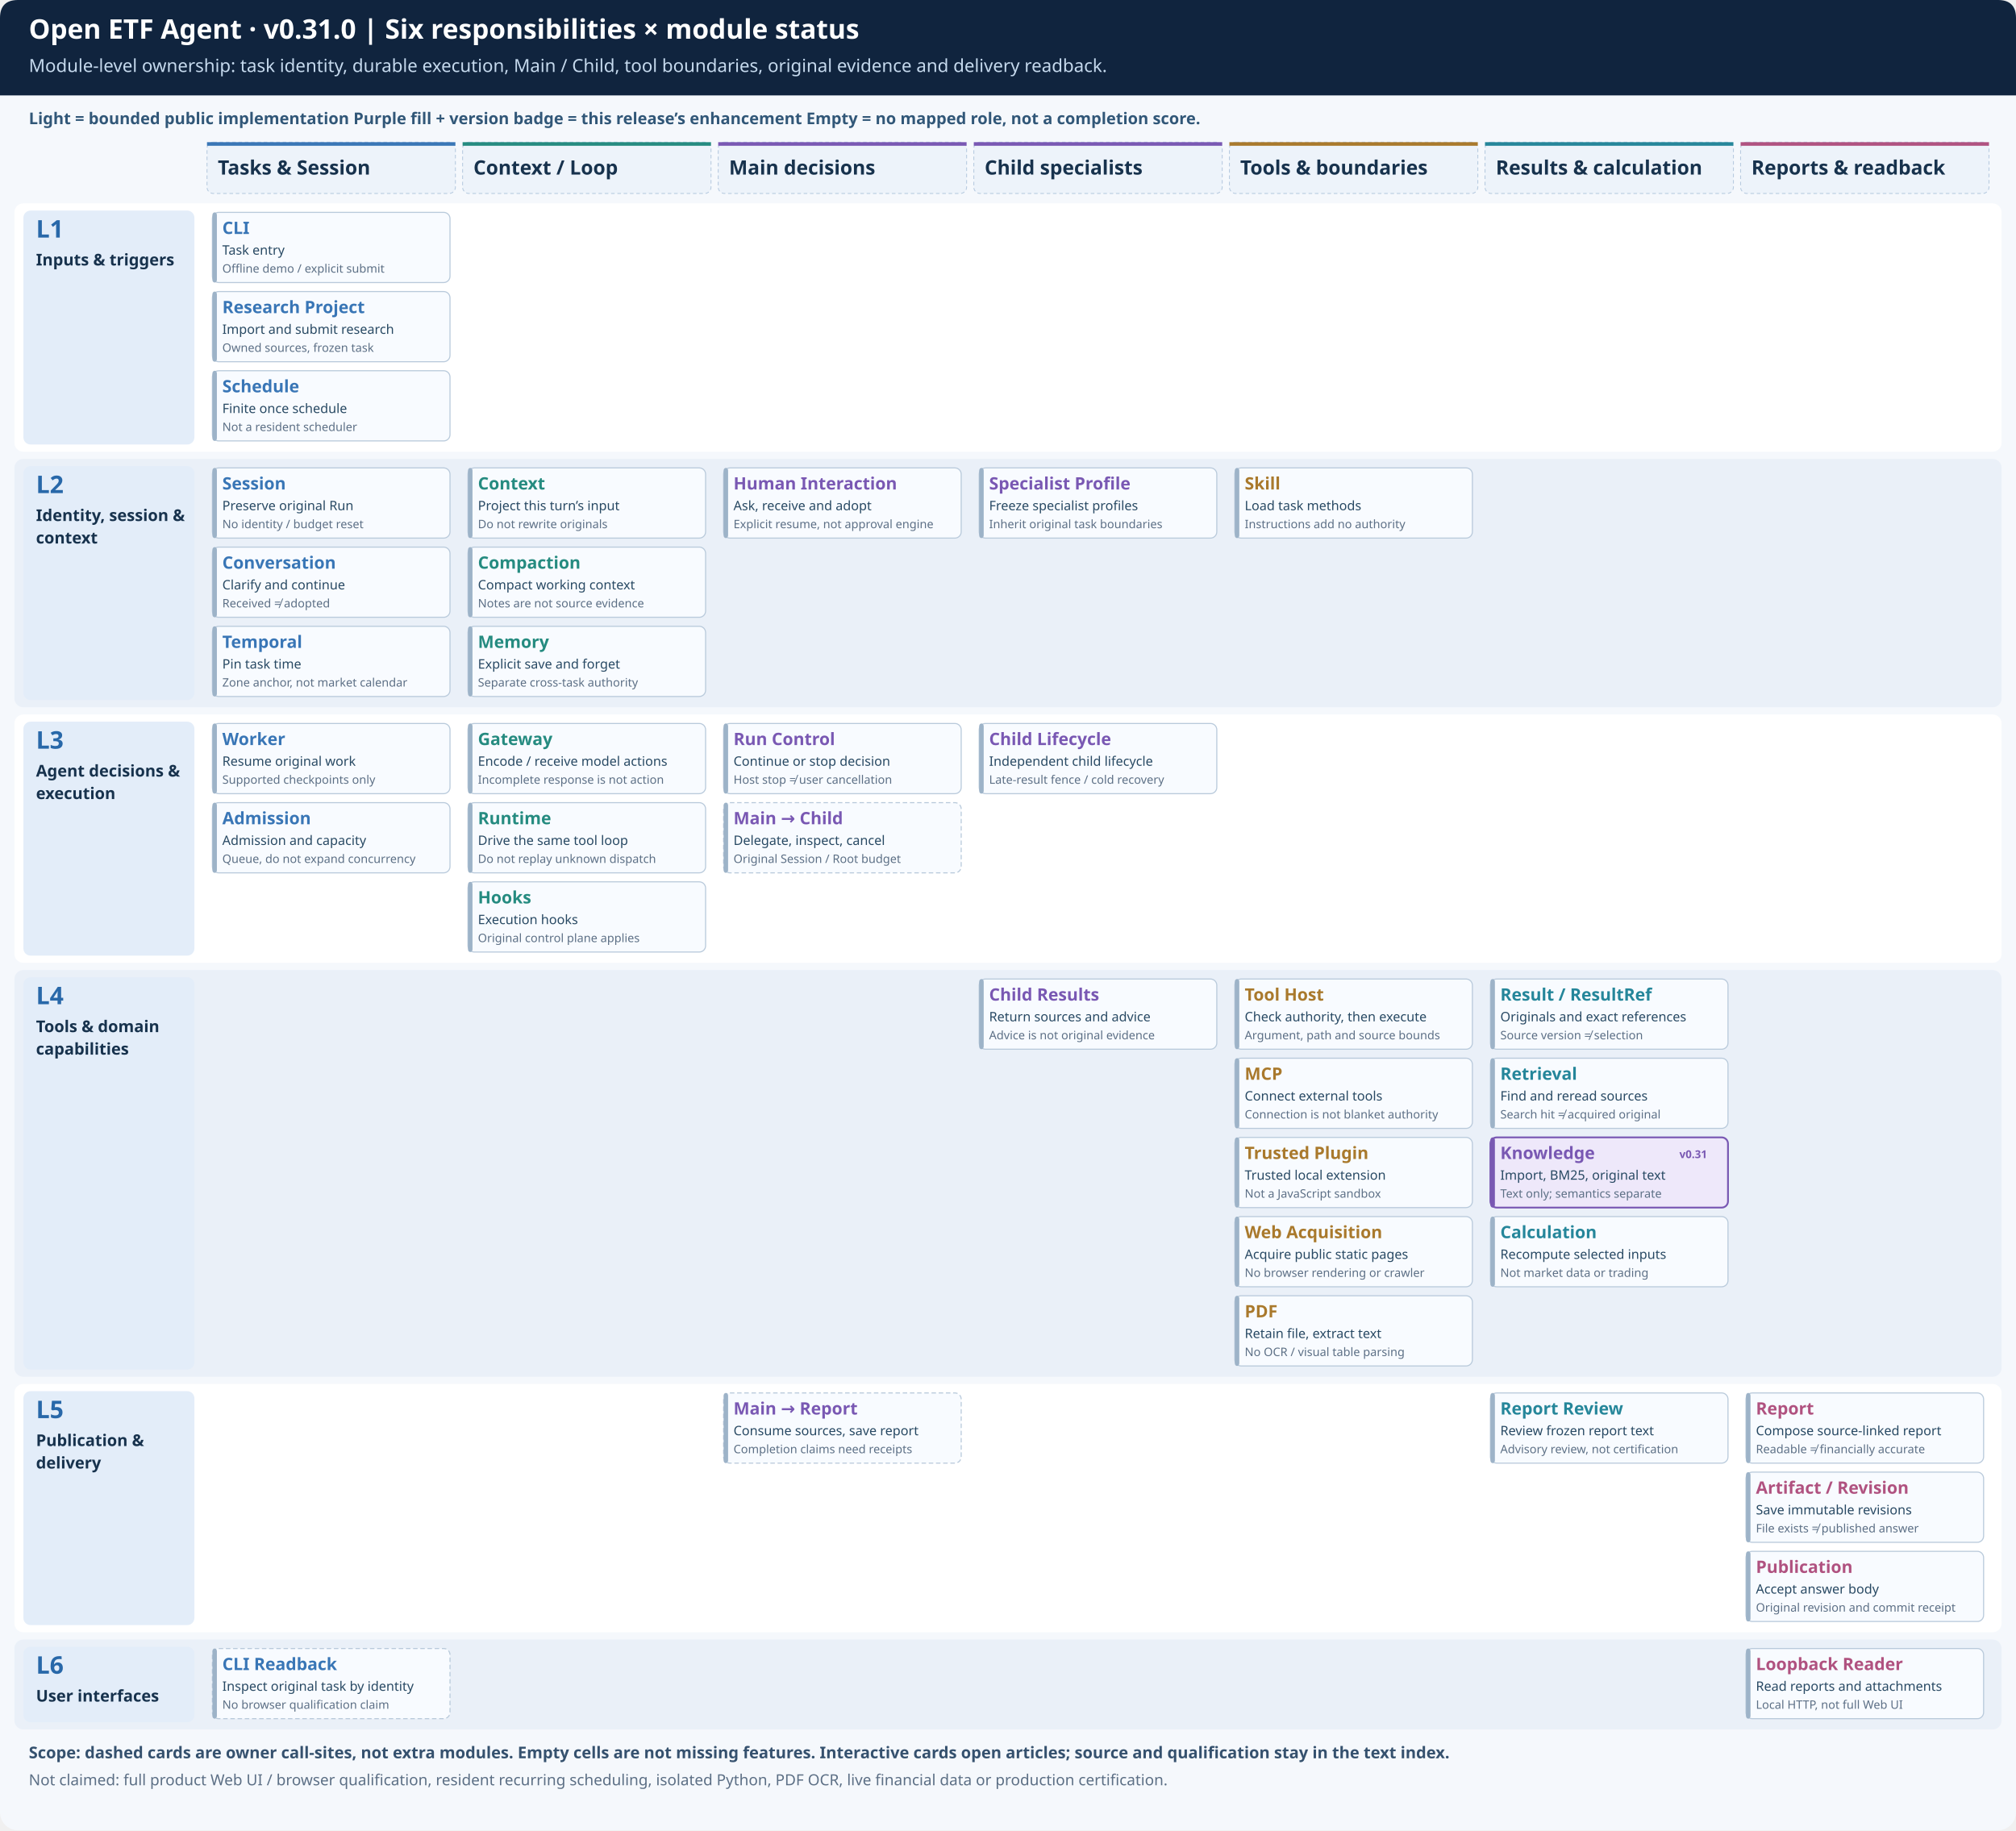
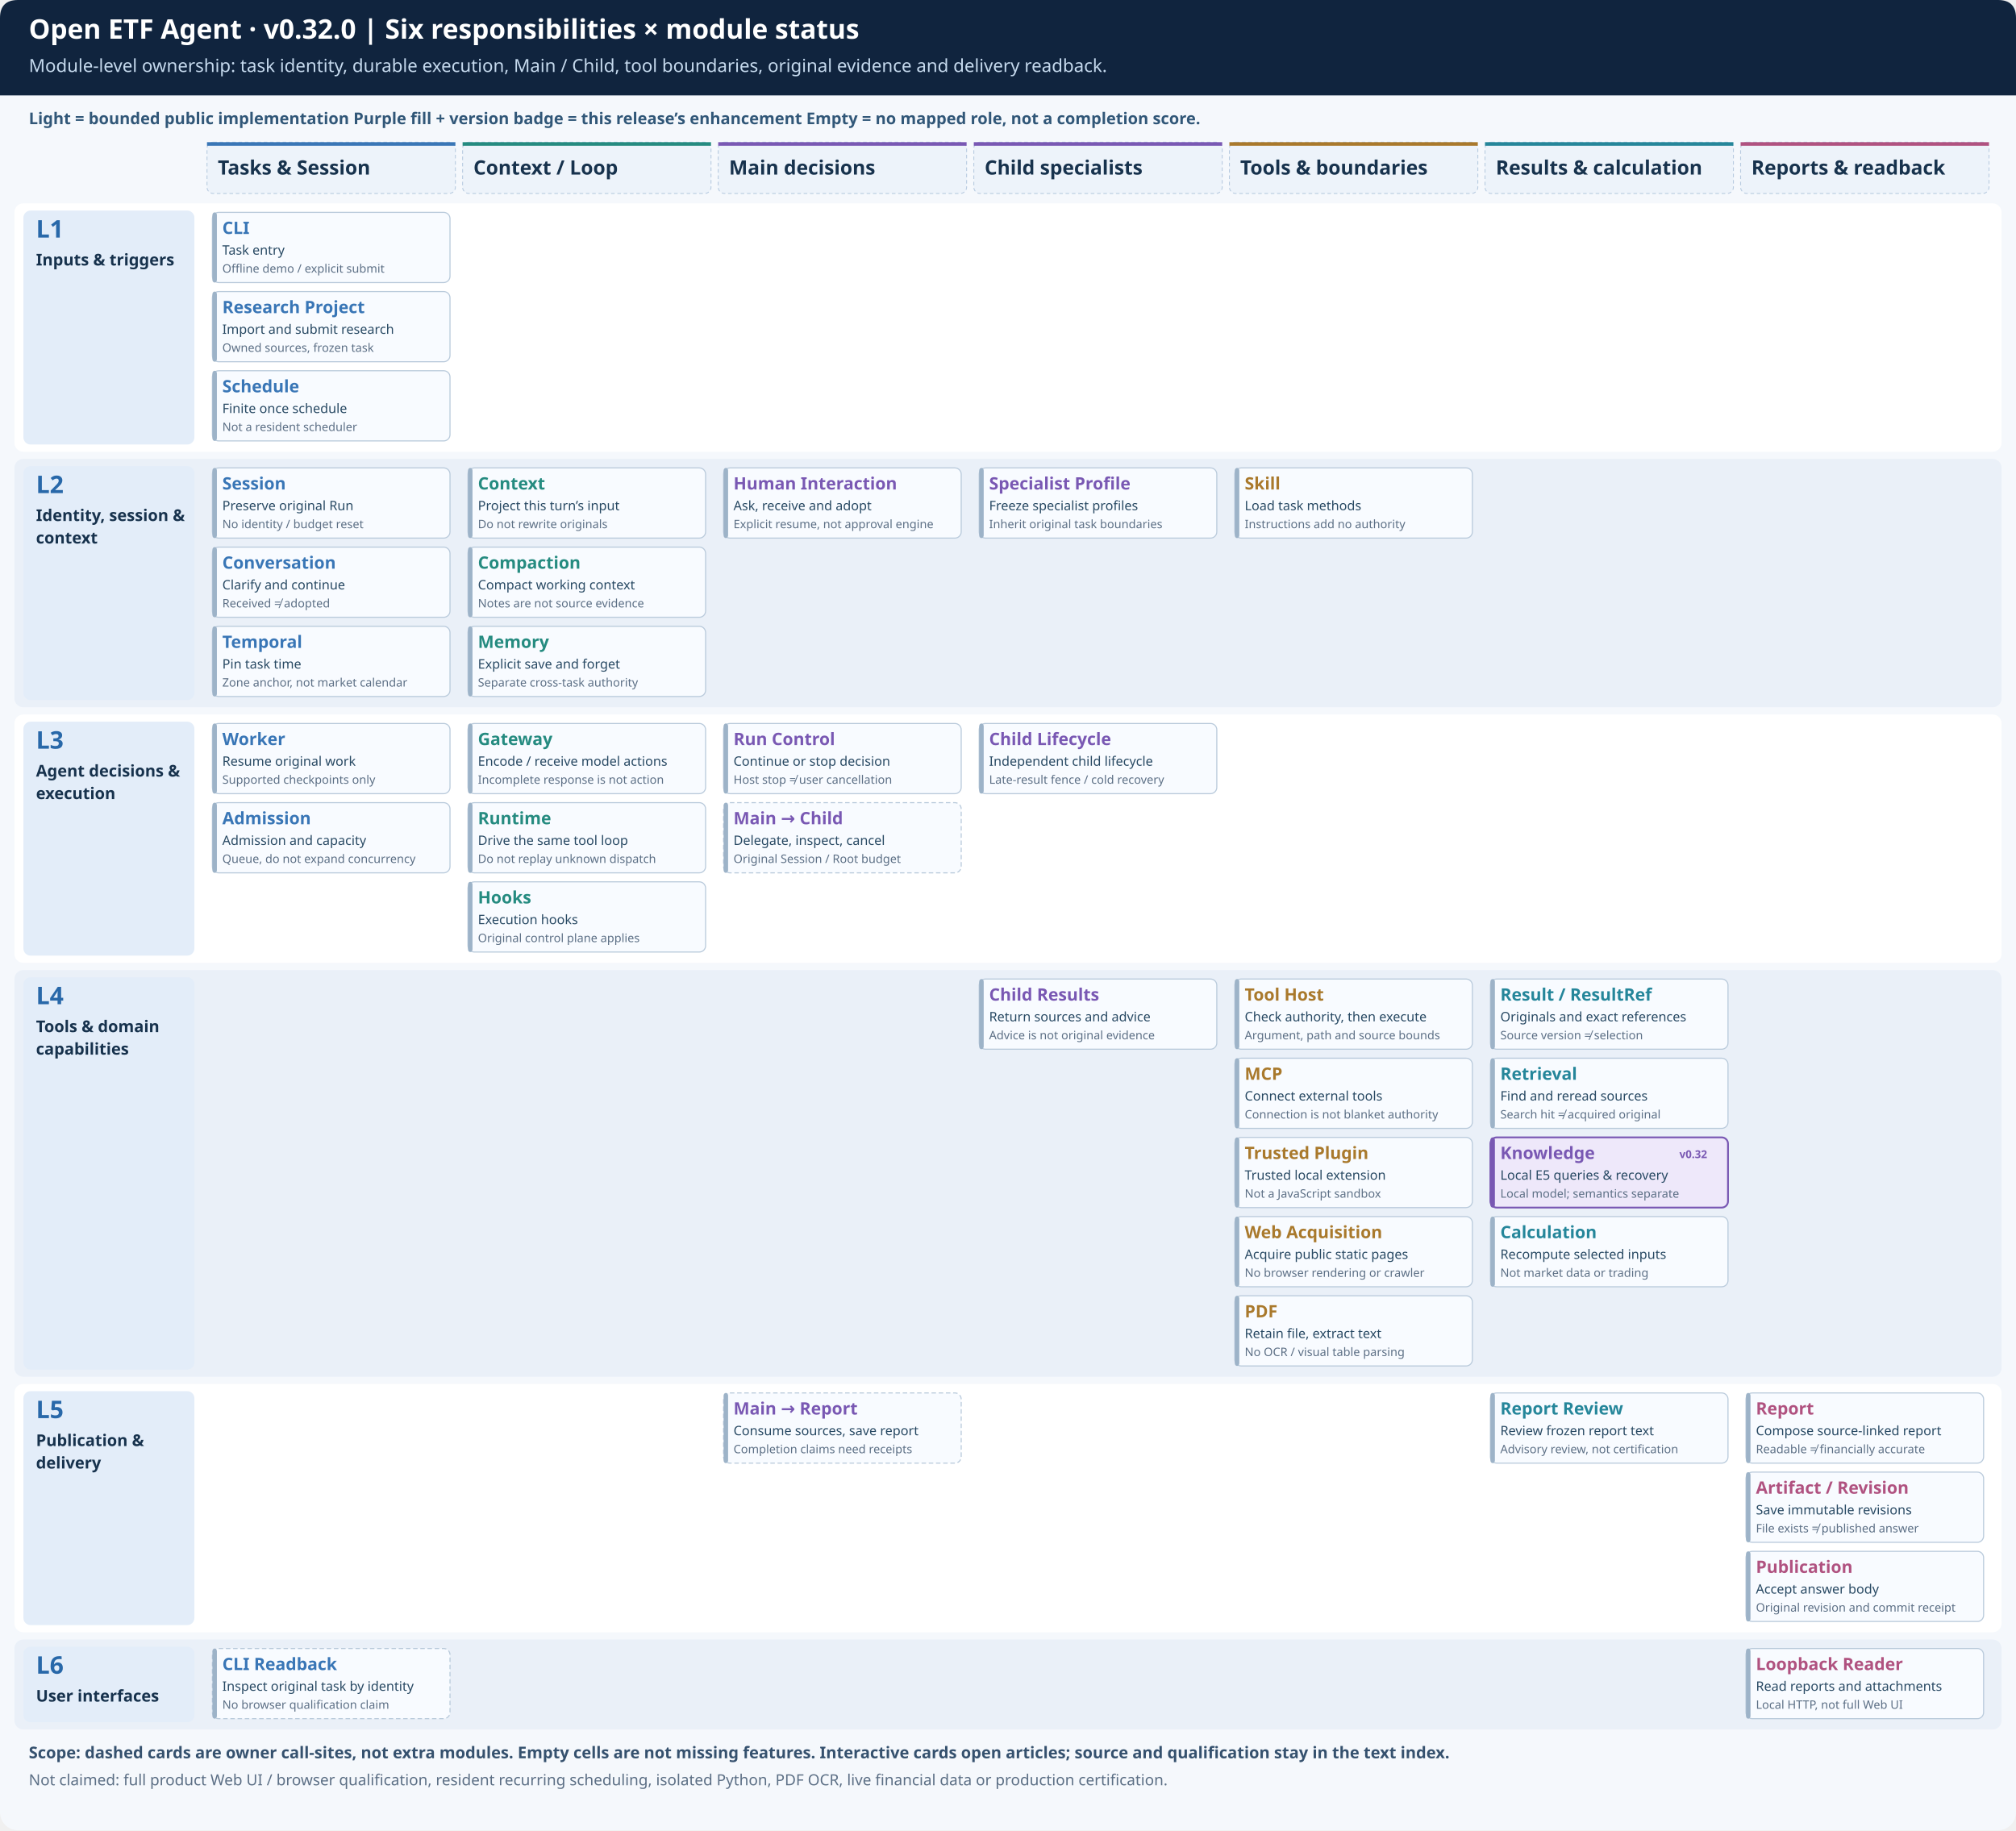
<svg xmlns="http://www.w3.org/2000/svg" width="2240" height="2034" viewBox="0 0 2240 2034" role="img" aria-labelledby="title desc">
  <rect width="2240" height="2034" rx="20" fill="#f5f8fc" />
  <path d="M20 0h2200q20 0 20 20v86H0V20Q0 0 20 0" fill="#10243e" />
  <g font-family="system-ui, sans-serif">
-     <text x="32" y="43" font-size="30" fill="#fff" font-weight="700">Open ETF Agent · v0.31.0 | Six responsibilities × module status</text>
+     <text x="32" y="43" font-size="30" fill="#fff" font-weight="700">Open ETF Agent · v0.32.0 | Six responsibilities × module status</text>
    <text x="32" y="80" font-size="20" fill="#c5d9ed" font-weight="400">Module-level ownership: task identity, durable execution, Main / Child, tool boundaries, original evidence and delivery readback.</text>
    <text x="32" y="138" font-size="18" fill="#315778" font-weight="600">Light = bounded public implementation   Purple fill + version badge = this release’s enhancement   Empty = no mapped role, not a completion score.</text>
    <rect x="230" y="158" width="276" height="57" rx="7" fill="#edf3fa" stroke="#b8cbe0" stroke-dasharray="4 3" />
    <rect x="230" y="158" width="276" height="4" fill="#3976b6" />
    <text x="242" y="194" font-size="22" fill="#17324d" font-weight="700">Tasks &amp; Session</text>
    <rect x="514" y="158" width="276" height="57" rx="7" fill="#edf3fa" stroke="#b8cbe0" stroke-dasharray="4 3" />
    <rect x="514" y="158" width="276" height="4" fill="#258b80" />
    <text x="526" y="194" font-size="22" fill="#17324d" font-weight="700">Context / Loop</text>
    <rect x="798" y="158" width="276" height="57" rx="7" fill="#edf3fa" stroke="#b8cbe0" stroke-dasharray="4 3" />
    <rect x="798" y="158" width="276" height="4" fill="#7958b3" />
    <text x="810" y="194" font-size="22" fill="#17324d" font-weight="700">Main decisions</text>
    <rect x="1082" y="158" width="276" height="57" rx="7" fill="#edf3fa" stroke="#b8cbe0" stroke-dasharray="4 3" />
    <rect x="1082" y="158" width="276" height="4" fill="#7958b3" />
    <text x="1094" y="194" font-size="22" fill="#17324d" font-weight="700">Child specialists</text>
    <rect x="1366" y="158" width="276" height="57" rx="7" fill="#edf3fa" stroke="#b8cbe0" stroke-dasharray="4 3" />
    <rect x="1366" y="158" width="276" height="4" fill="#a9792c" />
    <text x="1378" y="194" font-size="22" fill="#17324d" font-weight="700">Tools &amp; boundaries</text>
    <rect x="1650" y="158" width="276" height="57" rx="7" fill="#edf3fa" stroke="#b8cbe0" stroke-dasharray="4 3" />
    <rect x="1650" y="158" width="276" height="4" fill="#25869a" />
    <text x="1662" y="194" font-size="22" fill="#17324d" font-weight="700">Results &amp; calculation</text>
    <rect x="1934" y="158" width="276" height="57" rx="7" fill="#edf3fa" stroke="#b8cbe0" stroke-dasharray="4 3" />
    <rect x="1934" y="158" width="276" height="4" fill="#b05280" />
    <text x="1946" y="194" font-size="22" fill="#17324d" font-weight="700">Reports &amp; readback</text>
    <rect x="16" y="226" width="2208" height="276" rx="10" fill="#ffffff" />
    <rect x="26" y="234" width="190" height="260" rx="8" fill="#e3edf9" />
    <text x="40" y="264" font-size="27" fill="#2868a9" font-weight="700">L1</text>
    <text x="40" y="295" font-size="18" fill="#17324d" font-weight="700">Inputs &amp; triggers</text>
    <a href="https://hpoenixf.com/eff-agent-article/en/articles/agent-in-15-minutes" target="_blank" rel="noopener noreferrer">
      <rect x="236" y="236" width="264" height="78" rx="7" fill="#f8fbff" stroke="#b9cadb" stroke-width="1.2" />
      <rect x="236" y="236" width="5" height="78" rx="3" fill="#9db3c8" />
      <text x="247" y="260" font-size="19" fill="#3976b6" font-weight="700">CLI</text>
      <text x="247" y="283" font-size="14.5" fill="#284963" font-weight="500">Task entry</text>
      <text x="247" y="303" font-size="13" fill="#5c6f85" font-weight="400">Offline demo / explicit submit</text>
    </a>
    <a href="https://hpoenixf.com/eff-agent-article/en/articles/open-etf-agent-research-project-workshop" target="_blank" rel="noopener noreferrer">
      <rect x="236" y="324" width="264" height="78" rx="7" fill="#f8fbff" stroke="#b9cadb" stroke-width="1.2" />
      <rect x="236" y="324" width="5" height="78" rx="3" fill="#9db3c8" />
      <text x="247" y="348" font-size="19" fill="#3976b6" font-weight="700">Research Project</text>
      <text x="247" y="371" font-size="14.5" fill="#284963" font-weight="500">Import and submit research</text>
      <text x="247" y="391" font-size="13" fill="#5c6f85" font-weight="400">Owned sources, frozen task</text>
    </a>
    <a href="https://hpoenixf.com/eff-agent-article/en/articles/agent-autonomous-scheduled-research" target="_blank" rel="noopener noreferrer">
      <rect x="236" y="412" width="264" height="78" rx="7" fill="#f8fbff" stroke="#b9cadb" stroke-width="1.2" />
      <rect x="236" y="412" width="5" height="78" rx="3" fill="#9db3c8" />
      <text x="247" y="436" font-size="19" fill="#3976b6" font-weight="700">Schedule</text>
      <text x="247" y="459" font-size="14.5" fill="#284963" font-weight="500">Finite once schedule</text>
      <text x="247" y="479" font-size="13" fill="#5c6f85" font-weight="400">Not a resident scheduler</text>
    </a>
    <rect x="16" y="510" width="2208" height="276" rx="10" fill="#eaf0f8" />
    <rect x="26" y="518" width="190" height="260" rx="8" fill="#e3edf9" />
    <text x="40" y="548" font-size="27" fill="#2868a9" font-weight="700">L2</text>
    <text x="40" y="579" font-size="18" fill="#17324d" font-weight="700">Identity, session &amp;</text>
    <text x="40" y="604" font-size="18" fill="#17324d" font-weight="700">context</text>
    <a href="https://hpoenixf.com/eff-agent-article/en/articles/agent-task-session-run-worker-schedule" target="_blank" rel="noopener noreferrer">
      <rect x="236" y="520" width="264" height="78" rx="7" fill="#f8fbff" stroke="#b9cadb" stroke-width="1.2" />
      <rect x="236" y="520" width="5" height="78" rx="3" fill="#9db3c8" />
      <text x="247" y="544" font-size="19" fill="#3976b6" font-weight="700">Session</text>
      <text x="247" y="567" font-size="14.5" fill="#284963" font-weight="500">Preserve original Run</text>
      <text x="247" y="587" font-size="13" fill="#5c6f85" font-weight="400">No identity / budget reset</text>
    </a>
    <a href="https://hpoenixf.com/eff-agent-article/en/articles/agent-conversation-admission-task-continuation" target="_blank" rel="noopener noreferrer">
      <rect x="236" y="608" width="264" height="78" rx="7" fill="#f8fbff" stroke="#b9cadb" stroke-width="1.2" />
      <rect x="236" y="608" width="5" height="78" rx="3" fill="#9db3c8" />
      <text x="247" y="632" font-size="19" fill="#3976b6" font-weight="700">Conversation</text>
      <text x="247" y="655" font-size="14.5" fill="#284963" font-weight="500">Clarify and continue</text>
      <text x="247" y="675" font-size="13" fill="#5c6f85" font-weight="400">Received ≠ adopted</text>
    </a>
    <a href="https://hpoenixf.com/eff-agent-article/en/articles/agent-temporal-semantics-market-calendar" target="_blank" rel="noopener noreferrer">
      <rect x="236" y="696" width="264" height="78" rx="7" fill="#f8fbff" stroke="#b9cadb" stroke-width="1.2" />
      <rect x="236" y="696" width="5" height="78" rx="3" fill="#9db3c8" />
      <text x="247" y="720" font-size="19" fill="#3976b6" font-weight="700">Temporal</text>
      <text x="247" y="743" font-size="14.5" fill="#284963" font-weight="500">Pin task time</text>
      <text x="247" y="763" font-size="13" fill="#5c6f85" font-weight="400">Zone anchor, not market calendar</text>
    </a>
    <a href="https://hpoenixf.com/eff-agent-article/en/articles/agent-context-governance-actions" target="_blank" rel="noopener noreferrer">
      <rect x="520" y="520" width="264" height="78" rx="7" fill="#f8fbff" stroke="#b9cadb" stroke-width="1.2" />
      <rect x="520" y="520" width="5" height="78" rx="3" fill="#9db3c8" />
      <text x="531" y="544" font-size="19" fill="#258b80" font-weight="700">Context</text>
      <text x="531" y="567" font-size="14.5" fill="#284963" font-weight="500">Project this turn’s input</text>
      <text x="531" y="587" font-size="13" fill="#5c6f85" font-weight="400">Do not rewrite originals</text>
    </a>
    <a href="https://hpoenixf.com/eff-agent-article/en/articles/agent-main-run-context-compaction" target="_blank" rel="noopener noreferrer">
      <rect x="520" y="608" width="264" height="78" rx="7" fill="#f8fbff" stroke="#b9cadb" stroke-width="1.2" />
      <rect x="520" y="608" width="5" height="78" rx="3" fill="#9db3c8" />
      <text x="531" y="632" font-size="19" fill="#258b80" font-weight="700">Compaction</text>
      <text x="531" y="655" font-size="14.5" fill="#284963" font-weight="500">Compact working context</text>
      <text x="531" y="675" font-size="13" fill="#5c6f85" font-weight="400">Notes are not source evidence</text>
    </a>
    <a href="https://hpoenixf.com/eff-agent-article/en/articles/026-agent-memory-forget-durable-effects" target="_blank" rel="noopener noreferrer">
      <rect x="520" y="696" width="264" height="78" rx="7" fill="#f8fbff" stroke="#b9cadb" stroke-width="1.2" />
      <rect x="520" y="696" width="5" height="78" rx="3" fill="#9db3c8" />
      <text x="531" y="720" font-size="19" fill="#258b80" font-weight="700">Memory</text>
      <text x="531" y="743" font-size="14.5" fill="#284963" font-weight="500">Explicit save and forget</text>
      <text x="531" y="763" font-size="13" fill="#5c6f85" font-weight="400">Separate cross-task authority</text>
    </a>
    <a href="https://hpoenixf.com/eff-agent-article/en/articles/agent-durable-human-interaction-response-adoption" target="_blank" rel="noopener noreferrer">
      <rect x="804" y="520" width="264" height="78" rx="7" fill="#f8fbff" stroke="#b9cadb" stroke-width="1.2" />
      <rect x="804" y="520" width="5" height="78" rx="3" fill="#9db3c8" />
      <text x="815" y="544" font-size="19" fill="#7958b3" font-weight="700">Human Interaction</text>
      <text x="815" y="567" font-size="14.5" fill="#284963" font-weight="500">Ask, receive and adopt</text>
      <text x="815" y="587" font-size="13" fill="#5c6f85" font-weight="400">Explicit resume, not approval engine</text>
    </a>
    <a href="https://hpoenixf.com/eff-agent-article/en/articles/agent-custom-expert-from-prompt-to-recovery" target="_blank" rel="noopener noreferrer">
      <rect x="1088" y="520" width="264" height="78" rx="7" fill="#f8fbff" stroke="#b9cadb" stroke-width="1.2" />
      <rect x="1088" y="520" width="5" height="78" rx="3" fill="#9db3c8" />
      <text x="1099" y="544" font-size="19" fill="#7958b3" font-weight="700">Specialist Profile</text>
      <text x="1099" y="567" font-size="14.5" fill="#284963" font-weight="500">Freeze specialist profiles</text>
      <text x="1099" y="587" font-size="13" fill="#5c6f85" font-weight="400">Inherit original task boundaries</text>
    </a>
    <a href="https://hpoenixf.com/eff-agent-article/en/articles/agent-skill-from-markdown-to-callable-research" target="_blank" rel="noopener noreferrer">
      <rect x="1372" y="520" width="264" height="78" rx="7" fill="#f8fbff" stroke="#b9cadb" stroke-width="1.2" />
      <rect x="1372" y="520" width="5" height="78" rx="3" fill="#9db3c8" />
      <text x="1383" y="544" font-size="19" fill="#a9792c" font-weight="700">Skill</text>
      <text x="1383" y="567" font-size="14.5" fill="#284963" font-weight="500">Load task methods</text>
      <text x="1383" y="587" font-size="13" fill="#5c6f85" font-weight="400">Instructions add no authority</text>
    </a>
    <rect x="16" y="794" width="2208" height="276" rx="10" fill="#ffffff" />
    <rect x="26" y="802" width="190" height="260" rx="8" fill="#e3edf9" />
    <text x="40" y="832" font-size="27" fill="#2868a9" font-weight="700">L3</text>
    <text x="40" y="863" font-size="18" fill="#17324d" font-weight="700">Agent decisions &amp;</text>
    <text x="40" y="888" font-size="18" fill="#17324d" font-weight="700">execution</text>
    <a href="https://hpoenixf.com/eff-agent-article/en/articles/open-etf-agent-v010-system-design" target="_blank" rel="noopener noreferrer">
      <rect x="236" y="804" width="264" height="78" rx="7" fill="#f8fbff" stroke="#b9cadb" stroke-width="1.2" />
      <rect x="236" y="804" width="5" height="78" rx="3" fill="#9db3c8" />
      <text x="247" y="828" font-size="19" fill="#3976b6" font-weight="700">Worker</text>
      <text x="247" y="851" font-size="14.5" fill="#284963" font-weight="500">Resume original work</text>
      <text x="247" y="871" font-size="13" fill="#5c6f85" font-weight="400">Supported checkpoints only</text>
    </a>
    <a href="https://hpoenixf.com/eff-agent-article/en/articles/agent-provider-admission-capacity-lease" target="_blank" rel="noopener noreferrer">
      <rect x="236" y="892" width="264" height="78" rx="7" fill="#f8fbff" stroke="#b9cadb" stroke-width="1.2" />
      <rect x="236" y="892" width="5" height="78" rx="3" fill="#9db3c8" />
      <text x="247" y="916" font-size="19" fill="#3976b6" font-weight="700">Admission</text>
      <text x="247" y="939" font-size="14.5" fill="#284963" font-weight="500">Admission and capacity</text>
      <text x="247" y="959" font-size="13" fill="#5c6f85" font-weight="400">Queue, do not expand concurrency</text>
    </a>
    <a href="https://hpoenixf.com/eff-agent-article/en/articles/agent-provider-architecture-and-admission" target="_blank" rel="noopener noreferrer">
      <rect x="520" y="804" width="264" height="78" rx="7" fill="#f8fbff" stroke="#b9cadb" stroke-width="1.2" />
      <rect x="520" y="804" width="5" height="78" rx="3" fill="#9db3c8" />
      <text x="531" y="828" font-size="19" fill="#258b80" font-weight="700">Gateway</text>
      <text x="531" y="851" font-size="14.5" fill="#284963" font-weight="500">Encode / receive model actions</text>
      <text x="531" y="871" font-size="13" fill="#5c6f85" font-weight="400">Incomplete response is not action</text>
    </a>
    <a href="https://hpoenixf.com/eff-agent-article/en/articles/etf-agent-model-harness-research-loop" target="_blank" rel="noopener noreferrer">
      <rect x="520" y="892" width="264" height="78" rx="7" fill="#f8fbff" stroke="#b9cadb" stroke-width="1.2" />
      <rect x="520" y="892" width="5" height="78" rx="3" fill="#9db3c8" />
      <text x="531" y="916" font-size="19" fill="#258b80" font-weight="700">Runtime</text>
      <text x="531" y="939" font-size="14.5" fill="#284963" font-weight="500">Drive the same tool loop</text>
      <text x="531" y="959" font-size="13" fill="#5c6f85" font-weight="400">Do not replay unknown dispatch</text>
    </a>
    <a href="https://hpoenixf.com/eff-agent-article/en/articles/agent-multi-ecosystem-hook-execution" target="_blank" rel="noopener noreferrer">
      <rect x="520" y="980" width="264" height="78" rx="7" fill="#f8fbff" stroke="#b9cadb" stroke-width="1.2" />
      <rect x="520" y="980" width="5" height="78" rx="3" fill="#9db3c8" />
      <text x="531" y="1004" font-size="19" fill="#258b80" font-weight="700">Hooks</text>
      <text x="531" y="1027" font-size="14.5" fill="#284963" font-weight="500">Execution hooks</text>
      <text x="531" y="1047" font-size="13" fill="#5c6f85" font-weight="400">Original control plane applies</text>
    </a>
    <a href="https://hpoenixf.com/eff-agent-article/en/articles/agent-veto-authority-and-run-termination" target="_blank" rel="noopener noreferrer">
      <rect x="804" y="804" width="264" height="78" rx="7" fill="#f8fbff" stroke="#b9cadb" stroke-width="1.2" />
      <rect x="804" y="804" width="5" height="78" rx="3" fill="#9db3c8" />
      <text x="815" y="828" font-size="19" fill="#7958b3" font-weight="700">Run Control</text>
      <text x="815" y="851" font-size="14.5" fill="#284963" font-weight="500">Continue or stop decision</text>
      <text x="815" y="871" font-size="13" fill="#5c6f85" font-weight="400">Host stop ≠ user cancellation</text>
    </a>
    <a href="https://hpoenixf.com/eff-agent-article/en/articles/agent-subagent-context-specialization" target="_blank" rel="noopener noreferrer">
      <rect x="804" y="892" width="264" height="78" rx="7" fill="#f8fbff" stroke="#b9cadb" stroke-width="1.2" stroke-dasharray="5 3" />
      <rect x="804" y="892" width="5" height="78" rx="3" fill="#9db3c8" />
      <text x="815" y="916" font-size="19" fill="#7958b3" font-weight="700">Main → Child</text>
      <text x="815" y="939" font-size="14.5" fill="#284963" font-weight="500">Delegate, inspect, cancel</text>
      <text x="815" y="959" font-size="13" fill="#5c6f85" font-weight="400">Original Session / Root budget</text>
    </a>
    <a href="https://hpoenixf.com/eff-agent-article/en/articles/agent-subagent-context-specialization" target="_blank" rel="noopener noreferrer">
      <rect x="1088" y="804" width="264" height="78" rx="7" fill="#f8fbff" stroke="#b9cadb" stroke-width="1.2" />
      <rect x="1088" y="804" width="5" height="78" rx="3" fill="#9db3c8" />
      <text x="1099" y="828" font-size="19" fill="#7958b3" font-weight="700">Child Lifecycle</text>
      <text x="1099" y="851" font-size="14.5" fill="#284963" font-weight="500">Independent child lifecycle</text>
      <text x="1099" y="871" font-size="13" fill="#5c6f85" font-weight="400">Late-result fence / cold recovery</text>
    </a>
    <rect x="16" y="1078" width="2208" height="452" rx="10" fill="#eaf0f8" />
    <rect x="26" y="1086" width="190" height="436" rx="8" fill="#e3edf9" />
    <text x="40" y="1116" font-size="27" fill="#2868a9" font-weight="700">L4</text>
    <text x="40" y="1147" font-size="18" fill="#17324d" font-weight="700">Tools &amp; domain</text>
    <text x="40" y="1172" font-size="18" fill="#17324d" font-weight="700">capabilities</text>
    <a href="https://hpoenixf.com/eff-agent-article/en/articles/agent-subagent-contribution-evidence" target="_blank" rel="noopener noreferrer">
      <rect x="1088" y="1088" width="264" height="78" rx="7" fill="#f8fbff" stroke="#b9cadb" stroke-width="1.2" />
      <rect x="1088" y="1088" width="5" height="78" rx="3" fill="#9db3c8" />
      <text x="1099" y="1112" font-size="19" fill="#7958b3" font-weight="700">Child Results</text>
      <text x="1099" y="1135" font-size="14.5" fill="#284963" font-weight="500">Return sources and advice</text>
      <text x="1099" y="1155" font-size="13" fill="#5c6f85" font-weight="400">Advice is not original evidence</text>
    </a>
    <a href="https://hpoenixf.com/eff-agent-article/en/articles/agent-tool-lifecycle-and-model-input" target="_blank" rel="noopener noreferrer">
      <rect x="1372" y="1088" width="264" height="78" rx="7" fill="#f8fbff" stroke="#b9cadb" stroke-width="1.2" />
      <rect x="1372" y="1088" width="5" height="78" rx="3" fill="#9db3c8" />
      <text x="1383" y="1112" font-size="19" fill="#a9792c" font-weight="700">Tool Host</text>
      <text x="1383" y="1135" font-size="14.5" fill="#284963" font-weight="500">Check authority, then execute</text>
      <text x="1383" y="1155" font-size="13" fill="#5c6f85" font-weight="400">Argument, path and source bounds</text>
    </a>
    <a href="https://hpoenixf.com/eff-agent-article/en/articles/mcp-host-from-discovery-to-consumption" target="_blank" rel="noopener noreferrer">
      <rect x="1372" y="1176" width="264" height="78" rx="7" fill="#f8fbff" stroke="#b9cadb" stroke-width="1.2" />
      <rect x="1372" y="1176" width="5" height="78" rx="3" fill="#9db3c8" />
      <text x="1383" y="1200" font-size="19" fill="#a9792c" font-weight="700">MCP</text>
      <text x="1383" y="1223" font-size="14.5" fill="#284963" font-weight="500">Connect external tools</text>
      <text x="1383" y="1243" font-size="13" fill="#5c6f85" font-weight="400">Connection is not blanket authority</text>
    </a>
    <a href="https://hpoenixf.com/eff-agent-article/en/articles/020-agent-extension-host-smartphone" target="_blank" rel="noopener noreferrer">
      <rect x="1372" y="1264" width="264" height="78" rx="7" fill="#f8fbff" stroke="#b9cadb" stroke-width="1.2" />
      <rect x="1372" y="1264" width="5" height="78" rx="3" fill="#9db3c8" />
      <text x="1383" y="1288" font-size="19" fill="#a9792c" font-weight="700">Trusted Plugin</text>
      <text x="1383" y="1311" font-size="14.5" fill="#284963" font-weight="500">Trusted local extension</text>
      <text x="1383" y="1331" font-size="13" fill="#5c6f85" font-weight="400">Not a JavaScript sandbox</text>
    </a>
    <a href="https://hpoenixf.com/eff-agent-article/en/articles/021-agent-web-research-from-search-to-deep-reading" target="_blank" rel="noopener noreferrer">
      <rect x="1372" y="1352" width="264" height="78" rx="7" fill="#f8fbff" stroke="#b9cadb" stroke-width="1.2" />
      <rect x="1372" y="1352" width="5" height="78" rx="3" fill="#9db3c8" />
      <text x="1383" y="1376" font-size="19" fill="#a9792c" font-weight="700">Web Acquisition</text>
      <text x="1383" y="1399" font-size="14.5" fill="#284963" font-weight="500">Acquire public static pages</text>
      <text x="1383" y="1419" font-size="13" fill="#5c6f85" font-weight="400">No browser rendering or crawler</text>
    </a>
    <a href="https://hpoenixf.com/eff-agent-article/en/articles/024-agent-pdf-from-text-to-evidence" target="_blank" rel="noopener noreferrer">
      <rect x="1372" y="1440" width="264" height="78" rx="7" fill="#f8fbff" stroke="#b9cadb" stroke-width="1.2" />
      <rect x="1372" y="1440" width="5" height="78" rx="3" fill="#9db3c8" />
      <text x="1383" y="1464" font-size="19" fill="#a9792c" font-weight="700">PDF</text>
      <text x="1383" y="1487" font-size="14.5" fill="#284963" font-weight="500">Retain file, extract text</text>
      <text x="1383" y="1507" font-size="13" fill="#5c6f85" font-weight="400">No OCR / visual table parsing</text>
    </a>
    <a href="https://hpoenixf.com/eff-agent-article/en/articles/tool-results-outside-model-context" target="_blank" rel="noopener noreferrer">
      <rect x="1656" y="1088" width="264" height="78" rx="7" fill="#f8fbff" stroke="#b9cadb" stroke-width="1.2" />
      <rect x="1656" y="1088" width="5" height="78" rx="3" fill="#9db3c8" />
      <text x="1667" y="1112" font-size="19" fill="#25869a" font-weight="700">Result / ResultRef</text>
      <text x="1667" y="1135" font-size="14.5" fill="#284963" font-weight="500">Originals and exact references</text>
      <text x="1667" y="1155" font-size="13" fill="#5c6f85" font-weight="400">Source version ≠ selection</text>
    </a>
    <a href="https://hpoenixf.com/eff-agent-article/en/articles/agent-knowledge-retrieval-end-to-end" target="_blank" rel="noopener noreferrer">
      <rect x="1656" y="1176" width="264" height="78" rx="7" fill="#f8fbff" stroke="#b9cadb" stroke-width="1.2" />
      <rect x="1656" y="1176" width="5" height="78" rx="3" fill="#9db3c8" />
      <text x="1667" y="1200" font-size="19" fill="#25869a" font-weight="700">Retrieval</text>
      <text x="1667" y="1223" font-size="14.5" fill="#284963" font-weight="500">Find and reread sources</text>
      <text x="1667" y="1243" font-size="13" fill="#5c6f85" font-weight="400">Search hit ≠ acquired original</text>
    </a>
    <a href="https://hpoenixf.com/eff-agent-article/en/articles/agent-knowledge-retrieval-end-to-end" target="_blank" rel="noopener noreferrer">
      <rect x="1656" y="1264" width="264" height="78" rx="7" fill="#eee8fa" stroke="#7958b3" stroke-width="2" />
      <rect x="1656" y="1264" width="5" height="78" rx="3" fill="#7958b3" />
      <text x="1667" y="1288" font-size="19" fill="#7958b3" font-weight="700">Knowledge</text>
-       <text x="1667" y="1311" font-size="14.5" fill="#284963" font-weight="500">Import, BM25, original text</text>
-       <text x="1667" y="1331" font-size="13" fill="#5c6f85" font-weight="400">Text only; semantics separate</text>
-       <text x="1866" y="1287" font-size="12" fill="#7958b3" font-weight="700">v0.31</text>
+       <text x="1667" y="1311" font-size="14.5" fill="#284963" font-weight="500">Local E5 queries &amp; recovery</text>
+       <text x="1667" y="1331" font-size="13" fill="#5c6f85" font-weight="400">Local model; semantics separate</text>
+       <text x="1866" y="1287" font-size="12" fill="#7958b3" font-weight="700">v0.32</text>
    </a>
    <a href="https://hpoenixf.com/eff-agent-article/en/articles/open-etf-agent-v010-system-design" target="_blank" rel="noopener noreferrer">
      <rect x="1656" y="1352" width="264" height="78" rx="7" fill="#f8fbff" stroke="#b9cadb" stroke-width="1.2" />
      <rect x="1656" y="1352" width="5" height="78" rx="3" fill="#9db3c8" />
      <text x="1667" y="1376" font-size="19" fill="#25869a" font-weight="700">Calculation</text>
      <text x="1667" y="1399" font-size="14.5" fill="#284963" font-weight="500">Recompute selected inputs</text>
      <text x="1667" y="1419" font-size="13" fill="#5c6f85" font-weight="400">Not market data or trading</text>
    </a>
    <rect x="16" y="1538" width="2208" height="276" rx="10" fill="#ffffff" />
    <rect x="26" y="1546" width="190" height="260" rx="8" fill="#e3edf9" />
    <text x="40" y="1576" font-size="27" fill="#2868a9" font-weight="700">L5</text>
    <text x="40" y="1607" font-size="18" fill="#17324d" font-weight="700">Publication &amp;</text>
    <text x="40" y="1632" font-size="18" fill="#17324d" font-weight="700">delivery</text>
    <a href="https://hpoenixf.com/eff-agent-article/en/articles/open-etf-agent-v01-first-readable-report" target="_blank" rel="noopener noreferrer">
      <rect x="804" y="1548" width="264" height="78" rx="7" fill="#f8fbff" stroke="#b9cadb" stroke-width="1.2" stroke-dasharray="5 3" />
      <rect x="804" y="1548" width="5" height="78" rx="3" fill="#9db3c8" />
      <text x="815" y="1572" font-size="19" fill="#7958b3" font-weight="700">Main → Report</text>
      <text x="815" y="1595" font-size="14.5" fill="#284963" font-weight="500">Consume sources, save report</text>
      <text x="815" y="1615" font-size="13" fill="#5c6f85" font-weight="400">Completion claims need receipts</text>
    </a>
    <a href="https://hpoenixf.com/eff-agent-article/en/articles/open-etf-agent-report-review-workshop" target="_blank" rel="noopener noreferrer">
      <rect x="1656" y="1548" width="264" height="78" rx="7" fill="#f8fbff" stroke="#b9cadb" stroke-width="1.2" />
      <rect x="1656" y="1548" width="5" height="78" rx="3" fill="#9db3c8" />
      <text x="1667" y="1572" font-size="19" fill="#25869a" font-weight="700">Report Review</text>
      <text x="1667" y="1595" font-size="14.5" fill="#284963" font-weight="500">Review frozen report text</text>
      <text x="1667" y="1615" font-size="13" fill="#5c6f85" font-weight="400">Advisory review, not certification</text>
    </a>
    <a href="https://hpoenixf.com/eff-agent-article/en/articles/open-etf-agent-v01-first-readable-report" target="_blank" rel="noopener noreferrer">
      <rect x="1940" y="1548" width="264" height="78" rx="7" fill="#f8fbff" stroke="#b9cadb" stroke-width="1.2" />
      <rect x="1940" y="1548" width="5" height="78" rx="3" fill="#9db3c8" />
      <text x="1951" y="1572" font-size="19" fill="#b05280" font-weight="700">Report</text>
      <text x="1951" y="1595" font-size="14.5" fill="#284963" font-weight="500">Compose source-linked report</text>
      <text x="1951" y="1615" font-size="13" fill="#5c6f85" font-weight="400">Readable ≠ financially accurate</text>
    </a>
    <a href="https://hpoenixf.com/eff-agent-article/en/articles/agent-artifact-version-access-sharing" target="_blank" rel="noopener noreferrer">
      <rect x="1940" y="1636" width="264" height="78" rx="7" fill="#f8fbff" stroke="#b9cadb" stroke-width="1.2" />
      <rect x="1940" y="1636" width="5" height="78" rx="3" fill="#9db3c8" />
      <text x="1951" y="1660" font-size="19" fill="#b05280" font-weight="700">Artifact / Revision</text>
      <text x="1951" y="1683" font-size="14.5" fill="#284963" font-weight="500">Save immutable revisions</text>
      <text x="1951" y="1703" font-size="13" fill="#5c6f85" font-weight="400">File exists ≠ published answer</text>
    </a>
    <a href="https://hpoenixf.com/eff-agent-article/en/articles/019-agent-answer-publication" target="_blank" rel="noopener noreferrer">
      <rect x="1940" y="1724" width="264" height="78" rx="7" fill="#f8fbff" stroke="#b9cadb" stroke-width="1.2" />
      <rect x="1940" y="1724" width="5" height="78" rx="3" fill="#9db3c8" />
      <text x="1951" y="1748" font-size="19" fill="#b05280" font-weight="700">Publication</text>
      <text x="1951" y="1771" font-size="14.5" fill="#284963" font-weight="500">Accept answer body</text>
      <text x="1951" y="1791" font-size="13" fill="#5c6f85" font-weight="400">Original revision and commit receipt</text>
    </a>
    <rect x="16" y="1822" width="2208" height="100" rx="10" fill="#eaf0f8" />
    <rect x="26" y="1830" width="190" height="84" rx="8" fill="#e3edf9" />
    <text x="40" y="1860" font-size="27" fill="#2868a9" font-weight="700">L6</text>
    <text x="40" y="1891" font-size="18" fill="#17324d" font-weight="700">User interfaces</text>
    <a href="https://hpoenixf.com/eff-agent-article/en/articles/open-etf-agent-v01-first-readable-report" target="_blank" rel="noopener noreferrer">
      <rect x="236" y="1832" width="264" height="78" rx="7" fill="#f8fbff" stroke="#b9cadb" stroke-width="1.2" stroke-dasharray="5 3" />
      <rect x="236" y="1832" width="5" height="78" rx="3" fill="#9db3c8" />
      <text x="247" y="1856" font-size="19" fill="#3976b6" font-weight="700">CLI Readback</text>
      <text x="247" y="1879" font-size="14.5" fill="#284963" font-weight="500">Inspect original task by identity</text>
      <text x="247" y="1899" font-size="13" fill="#5c6f85" font-weight="400">No browser qualification claim</text>
    </a>
    <a href="https://hpoenixf.com/eff-agent-article/en/articles/open-etf-agent-v010-system-design" target="_blank" rel="noopener noreferrer">
      <rect x="1940" y="1832" width="264" height="78" rx="7" fill="#f8fbff" stroke="#b9cadb" stroke-width="1.2" />
      <rect x="1940" y="1832" width="5" height="78" rx="3" fill="#9db3c8" />
      <text x="1951" y="1856" font-size="19" fill="#b05280" font-weight="700">Loopback Reader</text>
      <text x="1951" y="1879" font-size="14.5" fill="#284963" font-weight="500">Read reports and attachments</text>
      <text x="1951" y="1899" font-size="13" fill="#5c6f85" font-weight="400">Local HTTP, not full Web UI</text>
    </a>
    <text x="32" y="1954" font-size="18" fill="#35516e" font-weight="600">Scope: dashed cards are owner call-sites, not extra modules. Empty cells are not missing features. Interactive cards open articles; source and qualification stay in the text index.</text>
    <text x="32" y="1984" font-size="17" fill="#5c6f85" font-weight="400">Not claimed: full product Web UI / browser qualification, resident recurring scheduling, isolated Python, PDF OCR, live financial data or production certification.</text>
  </g>
</svg>
